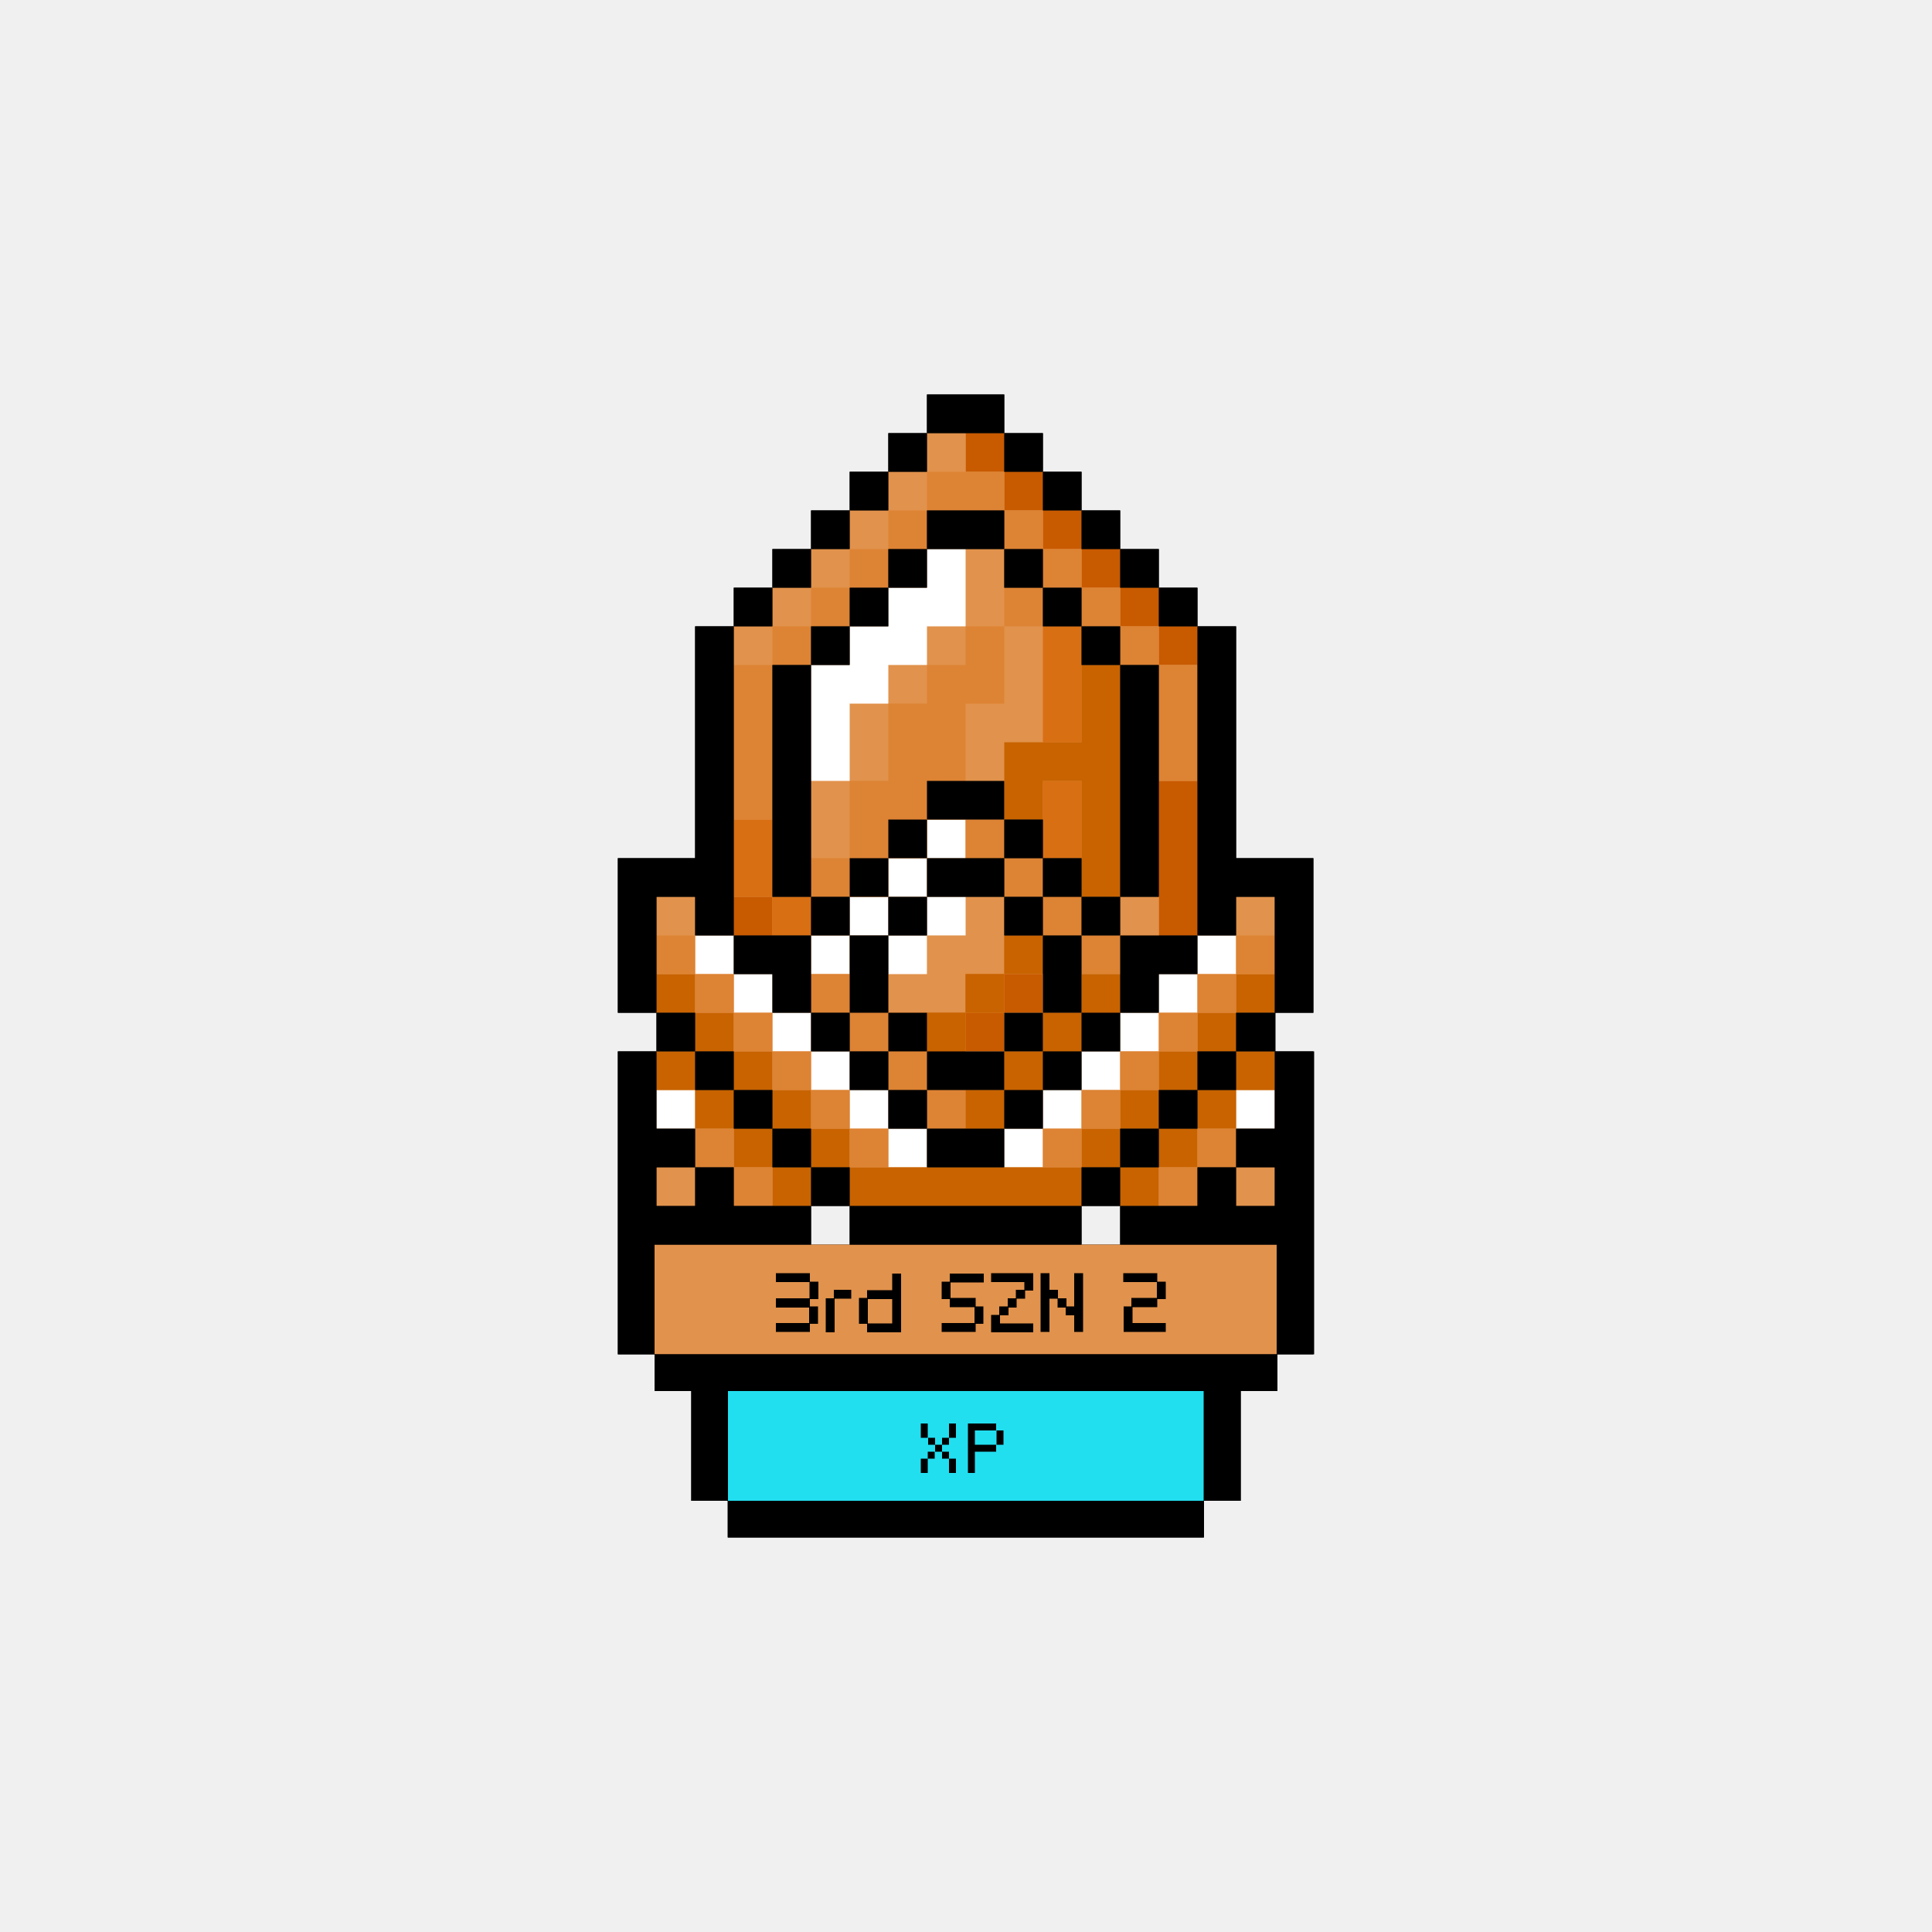
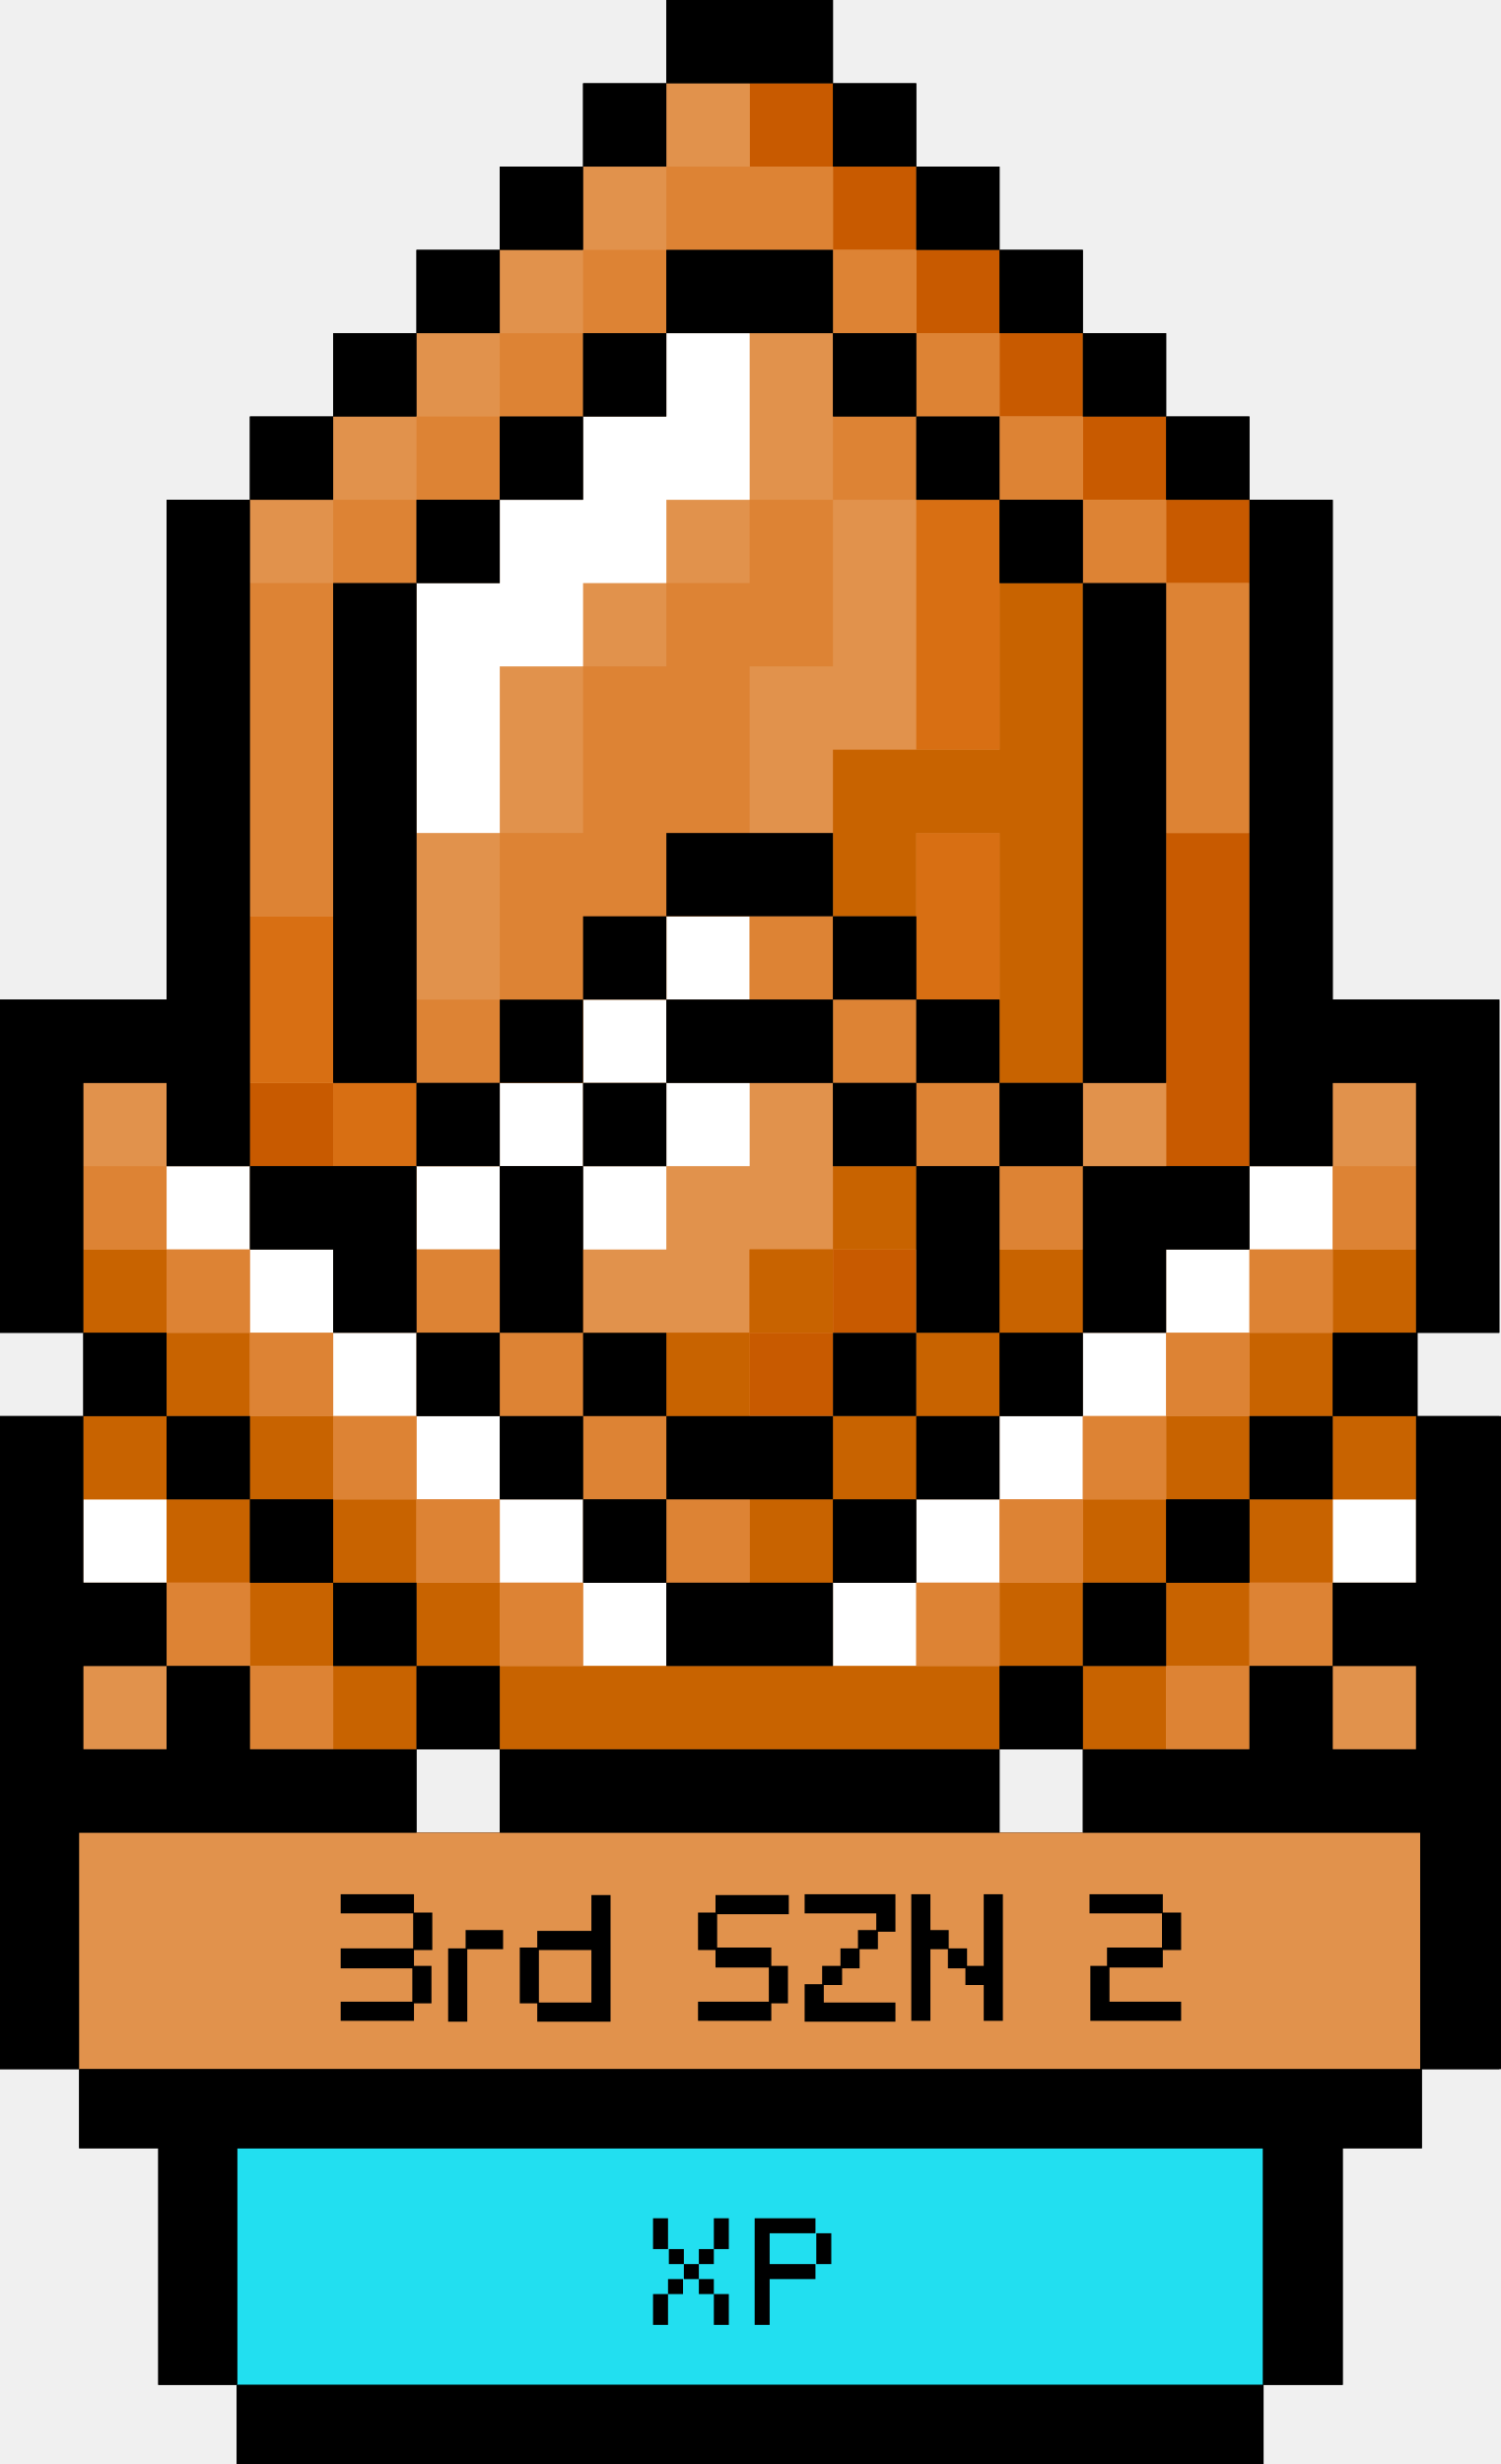
- <svg xmlns="http://www.w3.org/2000/svg" viewBox="0 0 500 500">
-   <path d="M339.9 262.1v-40h-20v-60h-10v-10h-10v-10h-10v-10h-10v-10h-10v-10h-10v-10h-20v10h-10v10h-10v10h-10v10h-10v10h-10v10h-10v60h-20v40h10v10h-10v78.4h9.5v9.5h9.5v28.4h9.5v9.5h123.2v-9.5h9.5V360h9.5v-9.5h9.5v-78.4h-10v-10h9.8zm-120 60h-10v-10h10v10zm70 0h-10v-10h10v10z" />
+ <svg xmlns="http://www.w3.org/2000/svg" viewBox="0 0 180.2 295.8">
+   <path d="M180 160v-40h-20V60h-10V50h-10V40h-10V30h-10V20h-10V10h-10V0H80v10H70v10H60v10H50v10H40v10H30v10H20v60H0v40h10v10H0v78.4h9.5v9.5H19v28.4h9.5v9.5h123.2v-9.5h9.5v-28.4h9.5v-9.5h9.5V170h-10v-10h9.8 0zM60 220H50v-10h10v10zm70 0h-10v-10h10v10z" />
  <g fill="#e1924c">
-     <path d="M319.9 232.1v10h-10v10h-10v10h-10v10h-10v10h-10v10h-10v10h-20v-10h-10v-10h-10v-10h-10v-10h-10v-10h-10v-10h-10v-10h-10v30h10v10h10v10h10v10h10v10h10v10h60v-10h10v-10h10v-10h10v-10h10v-10h10v-30h-10 0zm-150 70h10v10h-10z" />
-     <path d="M319.9 302.1h10v10h-10zm-110-60v-10h-10v-60h10v-10h10v-10h10v-10h10v-10h20v10h10v10h10v10h10v10h10v60h-10v10h-10v10h-10v-10h-10v-10h-20v10h-10v10h-10v-10h-10v20h10v10h10v10h10v10h20v-10h10v-10h10v-10h10v-10h10v-10h10v-80h-10v-10h-10v-10h-10v-10h-10v-10h-10v-10h-20v10h-10v10h-10v10h-10v10h-10v10h-10v80h20z" />
-     <path d="M219.9 242.1h10v-10h10v-10h20v-10h10v10h10v10h10v-60h-10v-10h-10v-10h-10v-10h-20v10h-10v10h-10v10h-10v60h10v10h0zm-20 50h-10v-10h-10v-10h-10v20h10v10h10v10h20v-10h-10v-10z" />
-     <path d="M309.9 282.1v10h-10v10h-10v10h20v-10h10v-10h10v-20h-10v10h-10zm-40-50h10v10h-10z" />
-     <path d="M259.9 222.1h10v10h-10z" />
+     <path d="M160 130v10h-10v10h-10v10h-10v10h-10v10h-10v10h-10v10H80v-10H70v-10H60v-10H50v-10H40v-10H30v-10H20v-10H10v30h10v10h10v10h10v10h10v10h10v10h60v-10h10v-10h10v-10h10v-10h10v-10h10v-30h-10 0zM10 200h10v10H10v-10z" />
+     <path d="M160 200h10v10h-10v-10zM50 140v-10H40V70h10V60h10V50h10V40h10V30h20v10h10v10h10v10h10v10h10v60h-10v10h-10v10h-10v-10h-10v-10H80v10H70v10H60v-10H50v20h10v10h10v10h10v10h20v-10h10v-10h10v-10h10v-10h10v-10h10V60h-10V50h-10V40h-10V30h-10V20h-10V10H80v10H70v10H60v10H50v10H40v10H30v80h20z" />
+     <path d="M60 140h10v-10h10v-10h20v-10h10v10h10v10h10V70h-10V60h-10V50h-10V40H80v10H70v10H60v10H50v60h10v10h0zm-20 50H30v-10H20v-10H10v20h10v10h10v10h20v-10H40v-10z" />
+     <path d="M150 180v10h-10v10h-10v10h20v-10h10v-10h10v-20h-10v10h-10zm-40-50h10v10h-10v-10z" />
+     <path d="M100,120h10v10h-10V120z" />
  </g>
-   <path d="M249.9 212.1h10v10h-10zm-10 30v10 10h10v-10h10v-10h-10zm30-10h10v10h-10z" fill="#c86300" />
+   <path d="M90 110h10v10H90v-10zm-10 30v10 10h10v-10h10v-10H90 80zm30-10h10v10h-10v-10z" fill="#c86300" />
  <g fill="#c85a00">
-     <path d="M249.9 112.1h10v10h-10z" />
-     <path d="M259.9 122.1h10v10h-10z" />
-     <path d="M269.9 132.1h10v10h-10z" />
-     <path d="M279.9 142.1h10v10h-10z" />
-     <path d="M289.9 152.1h10v10h-10z" />
-     <path d="M299.9 162.1h10v10h-10zm0 50v30h10v-40h-10v10z" />
-     <path d="M189.9 232.1h10v10h-10zm100 10h10v10h-10z" />
-     <path d="M279.9 252.1h10v10h-10z" />
-     <path d="M269.9 262.1h10v10h-10z" />
-     <path d="M259.9 272.1h10v10h-10z" />
-     <path d="M249.9 282.1h10v10h-10zm0-20h10v10h-10z" />
-     <path d="M259.9 252.1h10v10h-10z" />
+     <path d="M90,10h10v10H90V10z" />
+     <path d="M100,20h10v10h-10V20z" />
+     <path d="M110,30h10v10h-10V30z" />
+     <path d="M120,40h10v10h-10V40z" />
+     <path d="M130,50h10v10h-10V50z" />
+     <path d="M140 60h10v10h-10V60zm0 50v30h10v-40h-10v10z" />
+     <path d="M30 130h10v10H30v-10zm100 10h10v10h-10v-10z" />
+     <path d="M120,150h10v10h-10V150z" />
+     <path d="M110,160h10v10h-10V160z" />
+     <path d="M100,170h10v10h-10V170z" />
+     <path d="M90 180h10v10H90v-10zm0-20h10v10H90v-10z" />
+     <path d="M100,150h10v10h-10V150z" />
  </g>
  <g fill="#e1924c">
-     <path d="M229.9 192.1v-10h-10v20h10v-10z" />
-     <path d="M209.9 212.1v10h10v-20h-10v10zm20-40h10v10h-10zm0 50h10v10h-10z" />
-     <path d="M239.9 212.1h10v10h-10z" />
-     <path d="M259.9 182.1h-10v30h10v-20h10v-30h-10v20zm-20-20h10v10h-10z" />
-     <path d="M259.9 152.1v-10h-10v20h10v-10zm-20-40h10v10h-10z" />
-     <path d="M229.9 122.1h10v10h-10z" />
-     <path d="M219.9 132.1h10v10h-10z" />
-     <path d="M209.9 142.1h10v10h-10z" />
-     <path d="M199.9 152.1h10v10h-10z" />
-     <path d="M189.9 162.1h10v10h-10zm100 70h10v10h-10z" />
-     <path d="M279.9 242.1h10v10h-10z" />
-     <path d="M269.9 252.1h10v10h-10z" />
-     <path d="M259.9 262.1h10v10h-10z" />
-     <path d="M249.9 272.1h10v10h-10zm70-40h10v10h-10zm-70 20h10v-20h-10v10h-10v10h-10v10h20v-10zm-80 50h10v10h-10zm150 0h10v10h-10zm-150-70h10v10h-10z" />
+     <path d="M70,90V80H60v20h10V90z" />
+     <path d="M50 110v10h10v-20H50v10zm20-40h10v10H70V70zm0 50h10v10H70v-10z" />
+     <path d="M80,110h10v10H80V110z" />
+     <path d="M100 80H90v30h10V90h10V60h-10v20zM80 60h10v10H80V60z" />
+     <path d="M100 50V40H90v20h10V50zM80 10h10v10H80V10z" />
+     <path d="M70,20h10v10H70V20z" />
+     <path d="M60,30h10v10H60V30z" />
+     <path d="M50,40h10v10H50V40z" />
+     <path d="M40,50h10v10H40V50z" />
+     <path d="M30 60h10v10H30V60zm100 70h10v10h-10v-10z" />
+     <path d="M120,140h10v10h-10V140z" />
+     <path d="M110,150h10v10h-10V150z" />
+     <path d="M100,160h10v10h-10V160z" />
+     <path d="M90 170h10v10H90v-10zm70-40h10v10h-10v-10zm-70 20h10v-20H90v10H80v10H70v10h20v-10zm-80 50h10v10H10v-10zm150 0h10v10h-10v-10zM10 130h10v10H10v-10z" />
  </g>
  <g fill="#d86f13">
-     <path d="M269.9 162.1v30h10v-30h-10zm0 40h10v20h-10zm-70 10h-10v20h10v-20z" />
-     <path d="M199.9 232.1h10v10h-10z" />
-     <path d="M209.9 242.1h10v10h-10z" />
-     <path d="M219.9 252.1h10v10h-10z" />
-     <path d="M229.9 262.1v10h10v10h10v-20h-20z" />
-     <path d="M249.9 252.1h10v10h-10z" />
+     <path d="M110 60v30h10V60h-10zm0 40h10v20h-10v-20zm-70 10H30v20h10v-20z" />
+     <path d="M40,130h10v10H40V130z" />
+     <path d="M50,140h10v10H50V140z" />
+     <path d="M60,150h10v10H60V150z" />
+     <path d="M70,160v10h10v10h10v-20H70z" />
+     <path d="M90,150h10v10H90V150z" />
  </g>
  <g fill="#fff">
-     <path d="M239.9 152.1h-10v10h-10v10h-10v10 10 10h10v-10-10h10v-10h10v-10h10v-10-10h-10zm20 140h10v10h-10z" />
-     <path d="M269.9 282.1h10v10h-10z" />
-     <path d="M279.9 272.1h10v10h-10z" />
-     <path d="M289.9 262.1h10v10h-10z" />
-     <path d="M299.9 252.1h10v10h-10z" />
-     <path d="M309.9 242.1h10v10h-10zm-140 40h10v10h-10zm150 0h10v10h-10zm-90 10h10v10h-10z" />
-     <path d="M219.9 282.1h10v10h-10z" />
-     <path d="M209.9 272.1h10v10h-10z" />
-     <path d="M199.9 262.1h10v10h-10z" />
-     <path d="M189.9 252.1h10v10h-10zm50-20h10v10h-10zm0-20h10v10h-10z" />
-     <path d="M229.9 222.1h10v10h-10zm0 20h10v10h-10zm-20 0h10v10h-10z" />
-     <path d="M219.9 232.1h10v10h-10zm-40 10h10v10h-10z" />
+     <path d="M80 50H70v10H60v10H50v10 10 10h10V90 80h10V70h10V60h10V50 40H80v10zm20 140h10v10h-10v-10z" />
+     <path d="M110,180h10v10h-10V180z" />
+     <path d="M120,170h10v10h-10V170z" />
+     <path d="M130,160h10v10h-10V160z" />
+     <path d="M140,150h10v10h-10V150z" />
+     <path d="M150 140h10v10h-10v-10zM10 180h10v10H10v-10zm150 0h10v10h-10v-10zm-90 10h10v10H70v-10z" />
+     <path d="M60,180h10v10H60V180z" />
+     <path d="M50,170h10v10H50V170z" />
+     <path d="M40,160h10v10H40V160z" />
+     <path d="M30 150h10v10H30v-10zm50-20h10v10H80v-10zm0-20h10v10H80v-10z" />
+     <path d="M70 120h10v10H70v-10zm0 20h10v10H70v-10zm-20 0h10v10H50v-10z" />
+     <path d="M60 130h10v10H60v-10zm-40 10h10v10H20v-10z" />
  </g>
  <g fill="#c86300">
-     <path d="M239.9 262.1h10v10h-10zm30-60h10v30h10v-60h-10v20h-20v20h10v-10z" />
-     <path d="M249.9 252.1h10v10h-10z" />
-     <path d="M259.9 242.1h10v10h-10zm0 60h-40v10h60v-10h-20zm0-30h10v10h-10z" />
-     <path d="M249.9 282.1h10v10h-10zm20-20h10v10h-10zm10 30h10v10h-10zm30-30h10v10h-10z" />
-     <path d="M319.9 252.1h10v10h-10zm-30 30h10v10h-10z" />
-     <path d="M299.9 272.1h10v10h-10zm-120 10h10v10h-10z" />
-     <path d="M169.9 272.1h10v10h-10zm30 30h10v10h-10z" />
-     <path d="M189.9 292.1h10v10h-10zm120-10h10v10h-10z" />
-     <path d="M319.9 272.1h10v10h-10zm-30 30h10v10h-10z" />
-     <path d="M299.9 292.1h10v10h-10zm-20-40h10v10h-10zm-70 40h10v10h-10zm-30-30h10v10h-10z" />
-     <path d="M169.9 252.1h10v10h-10zm30 30h10v10h-10z" />
-     <path d="M189.9 272.1h10v10h-10z" />
+     <path d="M80 160h10v10H80v-10zm30-60h10v30h10V70h-10v20h-20v20h10v-10z" />
+     <path d="M90,150h10v10H90V150z" />
+     <path d="M100 140h10v10h-10v-10zm0 60H60v10h60v-10h-20zm0-30h10v10h-10v-10z" />
+     <path d="M90 180h10v10H90v-10zm20-20h10v10h-10v-10zm10 30h10v10h-10v-10zm30-30h10v10h-10v-10z" />
+     <path d="M160 150h10v10h-10v-10zm-30 30h10v10h-10v-10z" />
+     <path d="M140 170h10v10h-10v-10zM20 180h10v10H20v-10z" />
+     <path d="M10 170h10v10H10v-10zm30 30h10v10H40v-10z" />
+     <path d="M30 190h10v10H30v-10zm120-10h10v10h-10v-10z" />
+     <path d="M160 170h10v10h-10v-10zm-30 30h10v10h-10v-10z" />
+     <path d="M140 190h10v10h-10v-10zm-20-40h10v10h-10v-10zm-70 40h10v10H50v-10zm-30-30h10v10H20v-10z" />
+     <path d="M10 150h10v10H10v-10zm30 30h10v10H40v-10z" />
+     <path d="M30,170h10v10H30V170z" />
  </g>
-   <path d="M188.3 360v28.4h123.2V360H188.3z" fill="#22dff0" />
+   <path d="M28.4,257.9v28.4h123.2v-28.4H28.4z" fill="#22dff0" />
  <g fill="#dd8334">
-     <path d="M249.9 172.1h-10v10h-10v20h-10v20h-10v10h20v-10h10v-10h10v-30h10v-20h-10v10z" />
-     <path d="M259.9 152.1h10v10h-10zm0-20v-10h-20v10h20z" />
-     <path d="M259.9 132.1h10v10h-10z" />
-     <path d="M269.9 142.1h10v10h-10z" />
-     <path d="M279.9 152.1h10v10h-10z" />
-     <path d="M289.9 162.1h10v10h-10z" />
-     <path d="M299.9 192.1v10h10v-30h-10v20zm-100 10v-30h-10v40h10v-10zm30-70h10v10h-10z" />
-     <path d="M219.9 142.1h10v10h-10z" />
-     <path d="M209.9 152.1h10v10h-10z" />
-     <path d="M199.9 162.1h10v10h-10zm70 130h10v10h-10z" />
-     <path d="M239.9 282.1h10v10h-10zm40 0h10v10h-10zm30-30h10v10h-10z" />
-     <path d="M319.9 242.1h10v10h-10zm-30 30h10v10h-10z" />
-     <path d="M299.9 262.1h10v10h-10zm-120 30h10v10h-10z" />
-     <path d="M189.9 302.1h10v10h-10zm120-10h10v10h-10z" />
-     <path d="M299.9 302.1h10v10h-10zm-80-10h10v10h-10zm10-20h10v10h-10zm20-60h10v10h-10zm20 20h10v10h-10z" />
-     <path d="M259.9 222.1h10v10h-10zm-50 30h10v10h-10z" />
-     <path d="M279.9 242.1h10v10h-10zm-60 20h10v10h-10zm-10 20h10v10h-10zm-30-30h10v10h-10z" />
-     <path d="M169.9 242.1h10v10h-10zm30 30h10v10h-10z" />
-     <path d="M189.9 262.1h10v10h-10z" />
+     <path d="M90,70H80v10H70v20H60v20H50v10h20v-10h10v-10h10V80h10V60H90V70z" />
+     <path d="M100 50h10v10h-10V50zm0-20V20H80v10h20z" />
+     <path d="M100,30h10v10h-10V30z" />
+     <path d="M110,40h10v10h-10V40z" />
+     <path d="M120,50h10v10h-10V50z" />
+     <path d="M130,60h10v10h-10V60z" />
+     <path d="M140 90v10h10V70h-10v20zM40 100V70H30v40h10v-10zm30-70h10v10H70V30z" />
+     <path d="M60,40h10v10H60V40z" />
+     <path d="M50,50h10v10H50V50z" />
+     <path d="M40 60h10v10H40V60zm70 130h10v10h-10v-10z" />
+     <path d="M80 180h10v10H80v-10zm40 0h10v10h-10v-10zm30-30h10v10h-10v-10z" />
+     <path d="M160 140h10v10h-10v-10zm-30 30h10v10h-10v-10z" />
+     <path d="M140 160h10v10h-10v-10zM20 190h10v10H20v-10z" />
+     <path d="M30 200h10v10H30v-10zm120-10h10v10h-10v-10z" />
+     <path d="M140 200h10v10h-10v-10zm-80-10h10v10H60v-10zm10-20h10v10H70v-10zm20-60h10v10H90v-10zm20 20h10v10h-10v-10z" />
+     <path d="M100 120h10v10h-10v-10zm-50 30h10v10H50v-10z" />
+     <path d="M120 140h10v10h-10v-10zm-60 20h10v10H60v-10zm-10 20h10v10H50v-10zm-30-30h10v10H20v-10z" />
+     <path d="M10 140h10v10H10v-10zm30 30h10v10H40v-10z" />
+     <path d="M30,160h10v10H30V160z" />
  </g>
-   <path d="M320.9 322.1H169.3v28.4h161.1v-28.4h-9.5z" fill="#e1924c" />
-   <path d="M259.9 112.1v-10h-20v10h20z" />
-   <path d="M259.9 112.1h10v10h-10z" />
-   <path d="M269.9 122.1h10v10h-10z" />
-   <path d="M279.9 132.1h10v10h-10z" />
-   <path d="M289.9 142.1h10v10h-10z" />
-   <path d="M299.9 152.1h10v10h-10zm-70-40h10v10h-10z" />
-   <path d="M219.9 122.1h10v10h-10z" />
-   <path d="M209.9 132.1h10v10h-10z" />
-   <path d="M199.9 142.1h10v10h-10z" />
-   <path d="M189.9 152.1h10v10h-10zm100 40v40h10v-60h-10v20zm-80 20v-40h-10v60h10v-20zm50-70v-10h-20v10h20z" />
-   <path d="M229.9 142.1h10v10h-10zm30 0h10v10h-10z" />
-   <path d="M269.9 152.1h10v10h-10z" />
-   <path d="M279.9 162.1h10v10h-10zm-60-10h10v10h-10z" />
-   <path d="M209.9 162.1h10v10h-10zm30 130v10h20v-10h-20zm20-80v-10h-20v10h20zm-20 60v10h20v-10h-20z" />
-   <path d="M259.9 262.1h10v10h-10zm0-50h10v10h-10zm20 20h10v10h-10z" />
-   <path d="M289.9 242.1v20h10v-10h10v-10h-20zm-20-20h10v10h-10zm50 40h10v10h-10z" />
-   <path d="M319.9 222.1v-60h-10v80h10v-10h10v30h10v-40h-20 0zm-40 40h10v10h-10z" />
-   <path d="M269.9 272.1h10v10h-10z" />
-   <path d="M259.9 282.1h10v10h-10zm-80-10h10v10h-10z" />
-   <path d="M189.9 282.1h10v10h-10z" />
-   <path d="M199.9 292.1h10v10h-10z" />
-   <path d="M209.9 302.1h10v10h-10z" />
-   <path d="M229.9 322.1h50v-10h-60v10h10zm80-50h10v10h-10z" />
-   <path d="M299.9 282.1h10v10h-10z" />
-   <path d="M289.9 292.1h10v10h-10z" />
-   <path d="M279.9 302.1h10v10h-10z" />
-   <path d="M329.9 292.1h-10v10h10v10h-10v-10h-10v10h-20v10h40.5v28.4h9.5v-78.4h-10v20zm-100-30h10v10h-10zm20-40h-10v10h20v-10h-10z" />
-   <path d="M259.9 232.1h10v10h-10zm-30 0h10v10h-10z" />
-   <path d="M269.9 252.1v10h10v-20h-10v10zm-40-10h-10v20h10v-20z" />
-   <path d="M229.9 212.1h10v10h-10zm-20 20h10v10h-10z" />
-   <path d="M209.9 242.1h-20v10h10v10h10v-20zm10-20h10v10h-10zm-50 40h10v10h-10z" />
-   <path d="M169.9 242.1v-10h10v10h10v-80h-10v60h-20v40h10v-20zm40 20h10v10h-10z" />
-   <path d="M219.9 272.1h10v10h-10z" />
-   <path d="M229.9 282.1h10v10h-10zm-60.5 49.5v-9.5h40.5v-10h-20v-10h-10v10h-10v-10h10v-10h-10v-20h-10v78.4h9.5v-18.9zm123.1 56.8H188.3v9.5h123.2v-9.5h-19z" />
-   <path d="M311.5 350.5H169.4v9.5h9.5v28.4h9.5V360h123.2v28.4h9.5V360h9.5v-9.5h-19.1z" />
-   <path d="M209.5 329.6v2.1h-8.6v-2.1h8.6zm0 6.5v2.2h-8.6v-2.2h8.6zm-8.6 6.4h8.6v2.1h-8.6v-2.1zm10.8-6.4h-2.1v-4.3h2.1v4.3zm-2.2 6.4v-4.3h2.1v4.3h-2.1zm4.3-6.4h2.1v8.6h-2.1v-8.6zm6.4-2.2v2.1h-4.3v-2.1h4.3zm4.3 8.6h-2.1V336h2.1v6.5zm0-6.4V334h6.5v-4.3h2.1v15h-8.6v-2.1h6.5v-6.5h-6.5 0zm21.4-4.3v4.3h-2.1v-4.3h2.1zm-2.1 10.7h8.6v2.1h-8.6v-2.1zm10.7-10.7h-8.6v-2.1h8.6v2.1zm-8.6 6.4V336h6.5v2.2h-6.5zm6.4 4.3v-4.3h2.1v4.3h-2.1zm15-12.9v4.3h-2.1v-2.2h-8.6v-2.1h10.7 0zm-10.7 10.8h2.1v2.2h8.6v2.1h-10.7v-4.3h0zm2.1-2.2h2.2v2.1h-2.2v-2.1zm2.2-2.1h2.1v2.2h-2.1v-2.2zm2.1-2.2h2.2v2.1H263v-2.1zm10.7 0v2.1h-2.2v8.6h-2.1v-15h2.1v4.3h2.2 0zm2.2 2.2v2.2h-2.1v-2.2h2.1zm4.3-6.5v15h-2.1v-4.3h-2.2v-2.1h2.2v-8.6h2.1 0zm19.2 0v2.1h-8.6v-2.1h8.6zm-6.4 8.6v4.3h8.6v2.1h-10.7v-6.4h2.1 0zm6.4 0h-6.5V336h6.5v2.2zm2.2-2.1h-2.1v-4.3h2.1v4.3z" stroke="#000" stroke-width=".199" stroke-miterlimit="10" />
-   <path d="M240.1 368.4v3.7h-1.8v-3.7h1.8zm-1.8 9.1h1.8v3.7h-1.8v-3.7zm3.7-5.4v1.8h-1.8v-1.8h1.8zm-1.9 3.6h1.8v1.8h-1.8v-1.8zm3.7-1.8v1.8H242v-1.8h1.8zm1.8 0h-1.8v-1.8h1.8v1.8zm-1.8 3.6v-1.8h1.8v1.8h-1.8zm3.6-5.4h-1.8v-3.7h1.8v3.7zm-1.8 9.1v-3.7h1.8v3.7h-1.8zm6.7-7.3h5.5v1.8h-5.5v5.5h-1.8v-12.8h7.3v1.8h-5.5v3.7zm7.4-3.7v3.7h-1.8v-3.7h1.8z" />
+   <path d="M161 220H9.4v28.4h161.1V220H161h0z" fill="#e1924c" />
+   <path d="M100 10V0H80v10h20z" />
+   <path d="M100,10h10v10h-10V10z" />
+   <path d="M110,20h10v10h-10V20z" />
+   <path d="M120,30h10v10h-10V30z" />
+   <path d="M130,40h10v10h-10V40z" />
+   <path d="M140 50h10v10h-10V50zM70 10h10v10H70V10z" />
+   <path d="M60,20h10v10H60V20z" />
+   <path d="M50,30h10v10H50V30z" />
+   <path d="M40,40h10v10H40V40z" />
+   <path d="M30 50h10v10H30V50zm100 40v40h10V70h-10v20zm-80 20V70H40v60h10v-20zm50-70V30H80v10h20z" />
+   <path d="M70 40h10v10H70V40zm30 0h10v10h-10V40z" />
+   <path d="M110,50h10v10h-10V50z" />
+   <path d="M120 60h10v10h-10V60zM60 50h10v10H60V50z" />
+   <path d="M50 60h10v10H50V60zm30 130v10h20v-10H80zm20-80v-10H80v10h20zm-20 60v10h20v-10H80z" />
+   <path d="M100 160h10v10h-10v-10zm0-50h10v10h-10v-10zm20 20h10v10h-10v-10z" />
+   <path d="M130 140v20h10v-10h10v-10h-20zm-20-20h10v10h-10v-10zm50 40h10v10h-10v-10z" />
+   <path d="M160 120V60h-10v80h10v-10h10v30h10v-40h-20 0zm-40 40h10v10h-10v-10z" />
+   <path d="M110,170h10v10h-10V170z" />
+   <path d="M100 180h10v10h-10v-10zm-80-10h10v10H20v-10z" />
+   <path d="M30,180h10v10H30V180z" />
+   <path d="M40,190h10v10H40V190z" />
+   <path d="M50,200h10v10H50V200z" />
+   <path d="M70 220h50v-10H60v10h10zm80-50h10v10h-10v-10z" />
+   <path d="M140,180h10v10h-10V180z" />
+   <path d="M130,190h10v10h-10V190z" />
+   <path d="M120,200h10v10h-10V200z" />
+   <path d="M170 190h-10v10h10v10h-10v-10h-10v10h-20v10h40.5v28.4h9.5V170h-10v20zM70 160h10v10H70v-10zm20-40H80v10h20v-10H90z" />
+   <path d="M100 130h10v10h-10v-10zm-30 0h10v10H70v-10z" />
+   <path d="M110 150v10h10v-20h-10v10zm-40-10H60v20h10v-20z" />
+   <path d="M70 110h10v10H70v-10zm-20 20h10v10H50v-10z" />
+   <path d="M50 140H30v10h10v10h10v-20zm10-20h10v10H60v-10zm-50 40h10v10H10v-10z" />
+   <path d="M10 140v-10h10v10h10V60H20v60H0v40h10v-20zm40 20h10v10H50v-10z" />
+   <path d="M60,170h10v10H60V170z" />
+   <path d="M70 180h10v10H70v-10zM9.5 229.5V220H50v-10H30v-10H20v10H10v-10h10v-10H10v-20H0v78.4h9.5v-18.9zm123.1 56.8H28.4v9.5h123.2v-9.5h-19z" />
+   <path d="M151.6 248.4H9.5v9.5H19v28.4h9.5v-28.4h123.2v28.4h9.5v-28.4h9.5v-9.5h-19.1 0z" />
+   <path d="M49.6 227.5v2.1H41v-2.1h8.6zm0 6.5v2.2H41V234h8.6zm-8.6 6.4h8.6v2.1H41v-2.1zm10.8-6.4h-2.1v-4.3h2.1v4.3zm-2.2 6.4v-4.3h2.1v4.3h-2.1zm4.3-6.4H56v8.6h-2.1V234zm6.4-2.2v2.1H56v-2.1h4.3zm4.3 8.6h-2.1v-6.5h2.1v6.5zm0-6.4v-2.1h6.5v-4.3h2.1v15h-8.6v-2.1h6.5V234h-6.5 0zm21.4-4.3v4.3h-2.1v-4.3H86zm-2.1 10.7h8.6v2.1h-8.6v-2.1zm10.7-10.7H86v-2.1h8.6v2.1zm-8.6 6.4v-2.2h6.5v2.2H86zm6.4 4.3v-4.3h2.1v4.3h-2.1zm15-12.9v4.3h-2.1v-2.2h-8.6v-2.1h10.7 0 0zm-10.7 10.8h2.1v2.2h8.6v2.1H96.7v-4.3h0 0zm2.1-2.2h2.2v2.1h-2.2v-2.1zm2.2-2.1h2.1v2.2H101V234zm2.1-2.2h2.2v2.1h-2.2v-2.1zm10.7 0v2.1h-2.2v8.6h-2.1v-15h2.1v4.3h2.2 0zm2.2 2.2v2.2h-2.1V234h2.1zm4.3-6.5v15h-2.1v-4.3H116v-2.1h2.2v-8.6h2.1 0zm19.2 0v2.1h-8.6v-2.1h8.6zm-6.4 8.6v4.3h8.6v2.1H131v-6.4h2.1 0zm6.4 0H133v-2.2h6.5v2.2h0zm2.2-2.1h-2.1v-4.3h2.1v4.3z" stroke="#000" stroke-width=".199" stroke-miterlimit="10" />
+   <path d="M80.2 266.3v3.7h-1.8v-3.7h1.8zm-1.8 9.1h1.8v3.7h-1.8v-3.7zm3.7-5.4v1.8h-1.8V270h1.8zm-1.9 3.6H82v1.8h-1.8v-1.8zm3.7-1.8v1.8h-1.8v-1.8h1.8zm1.8 0h-1.8V270h1.8v1.8zm-1.8 3.6v-1.8h1.8v1.8h-1.8zm3.6-5.4h-1.8v-3.7h1.8v3.7zm-1.8 9.1v-3.7h1.8v3.7h-1.8zm6.7-7.3h5.5v1.8h-5.5v5.5h-1.8v-12.8h7.3v1.8h-5.5v3.7h0zm7.4-3.7v3.7H98v-3.7h1.8z" />
</svg>
